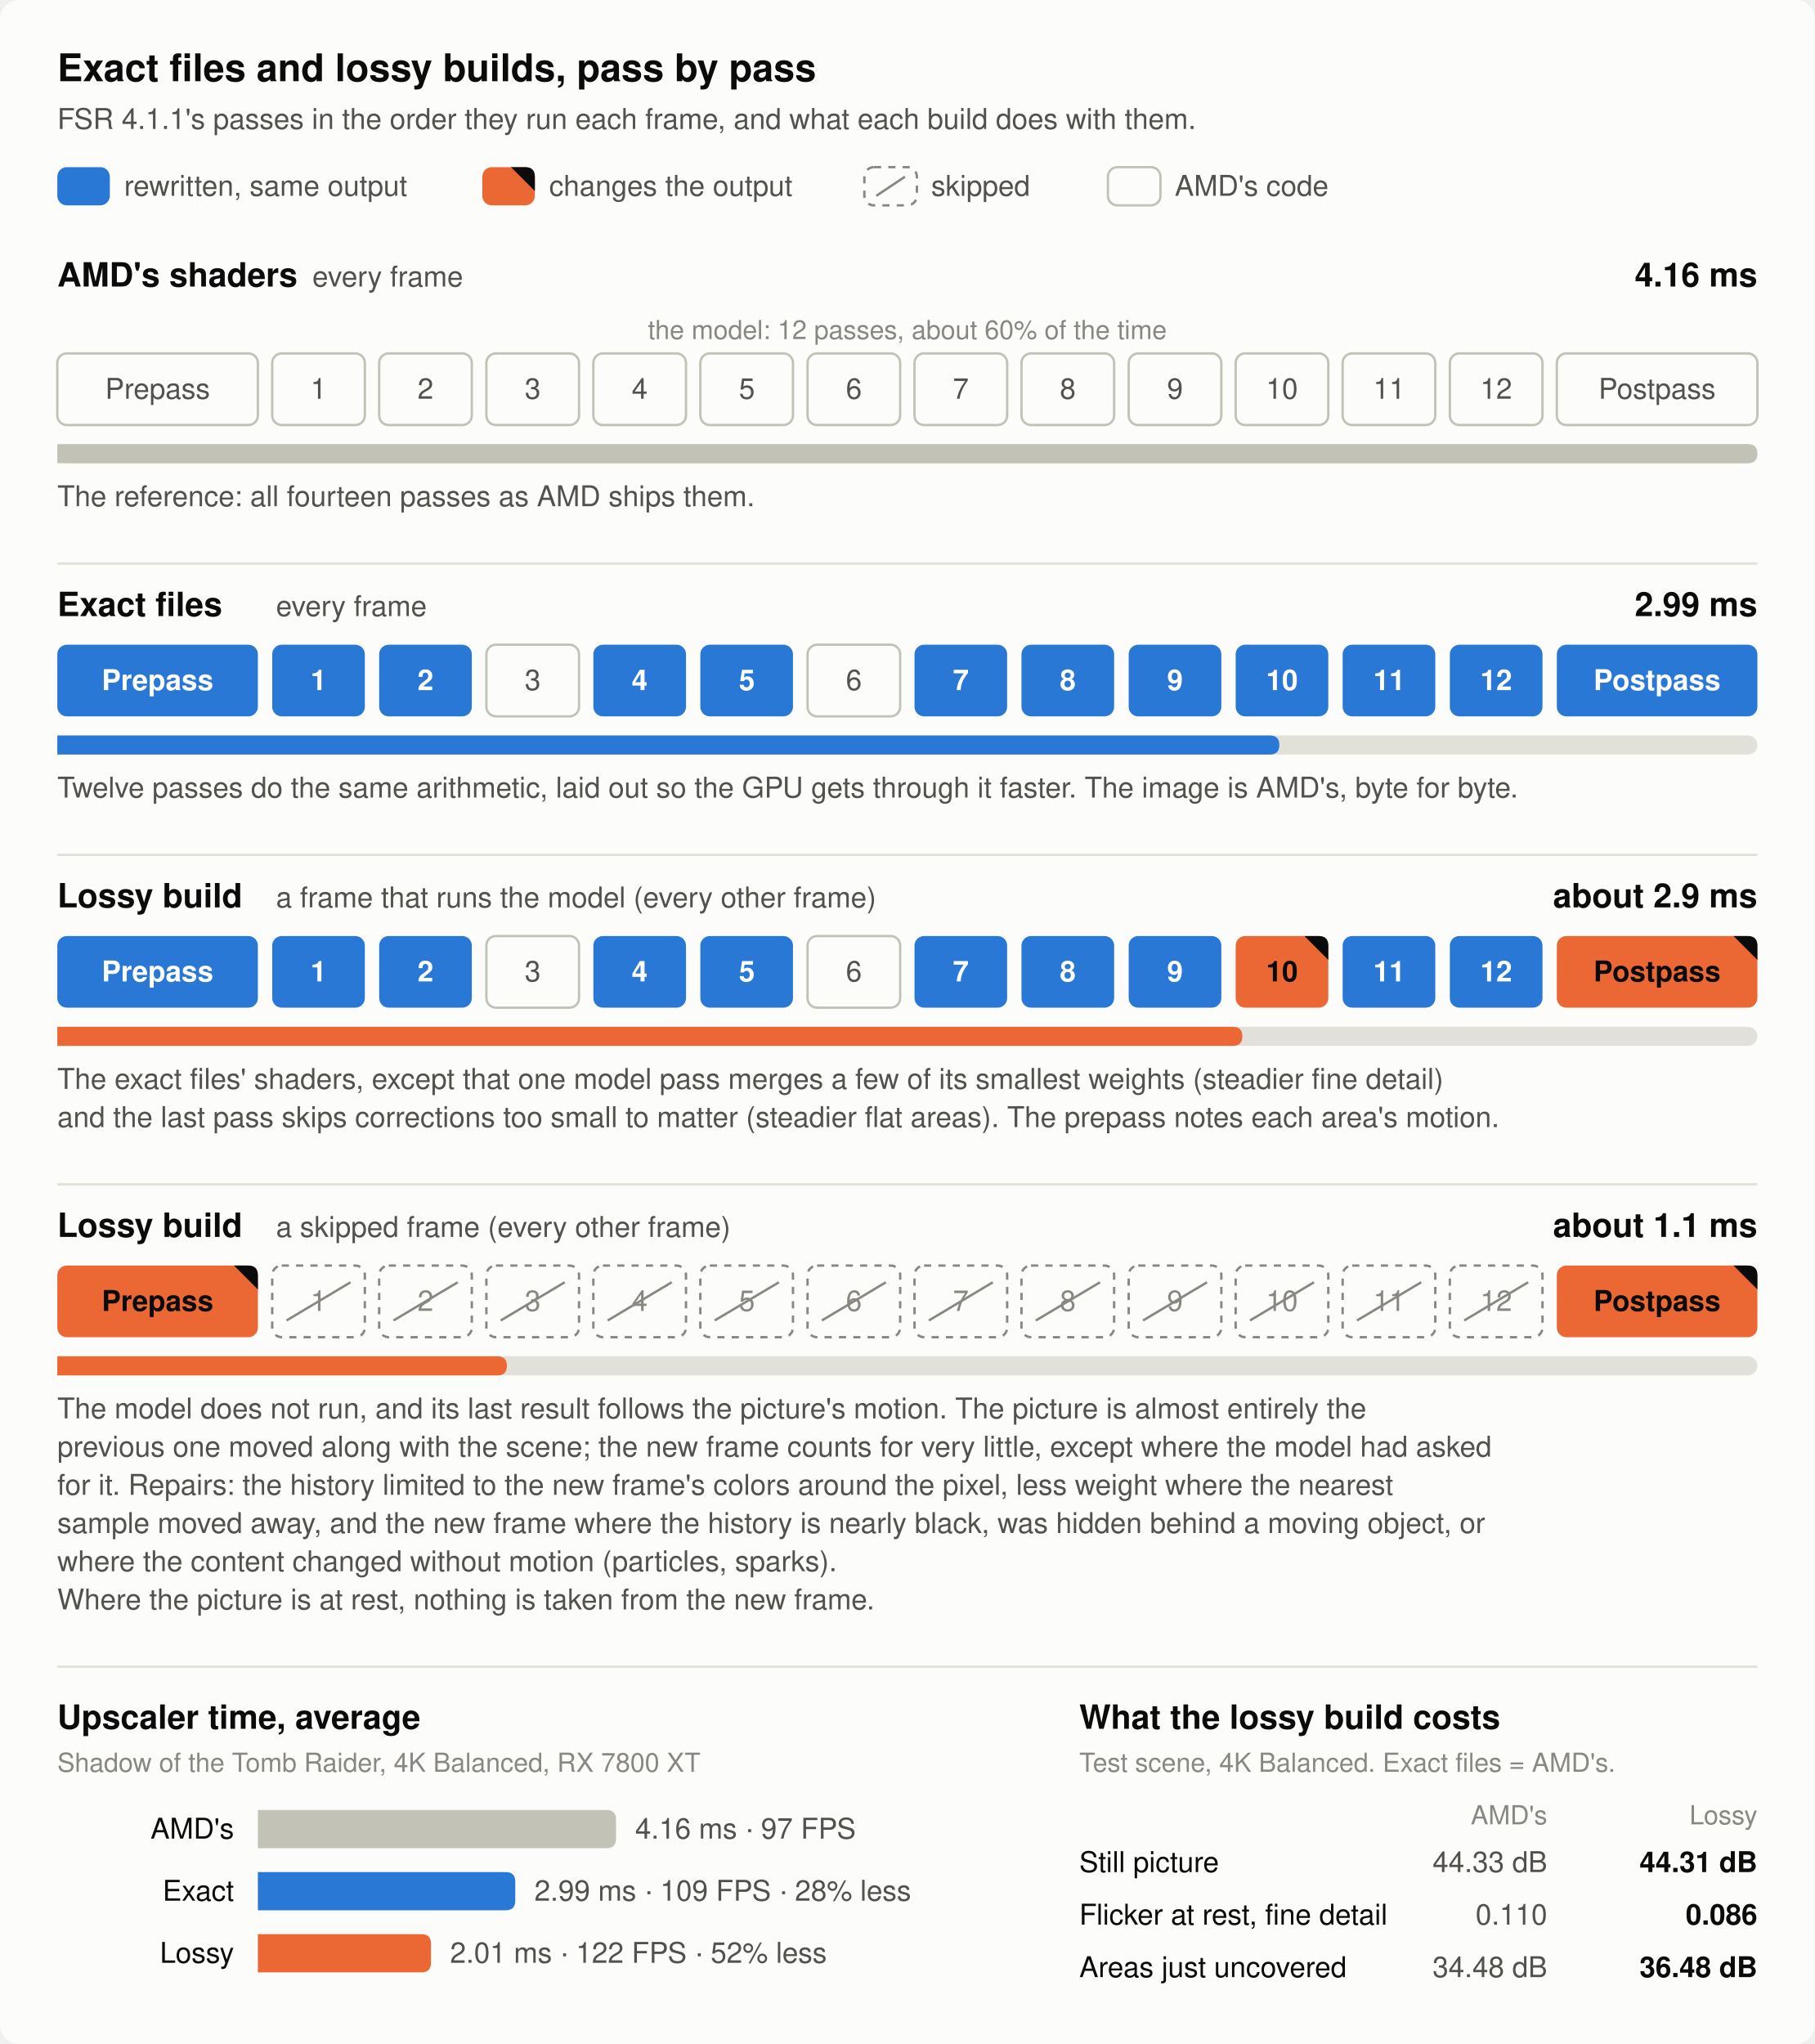
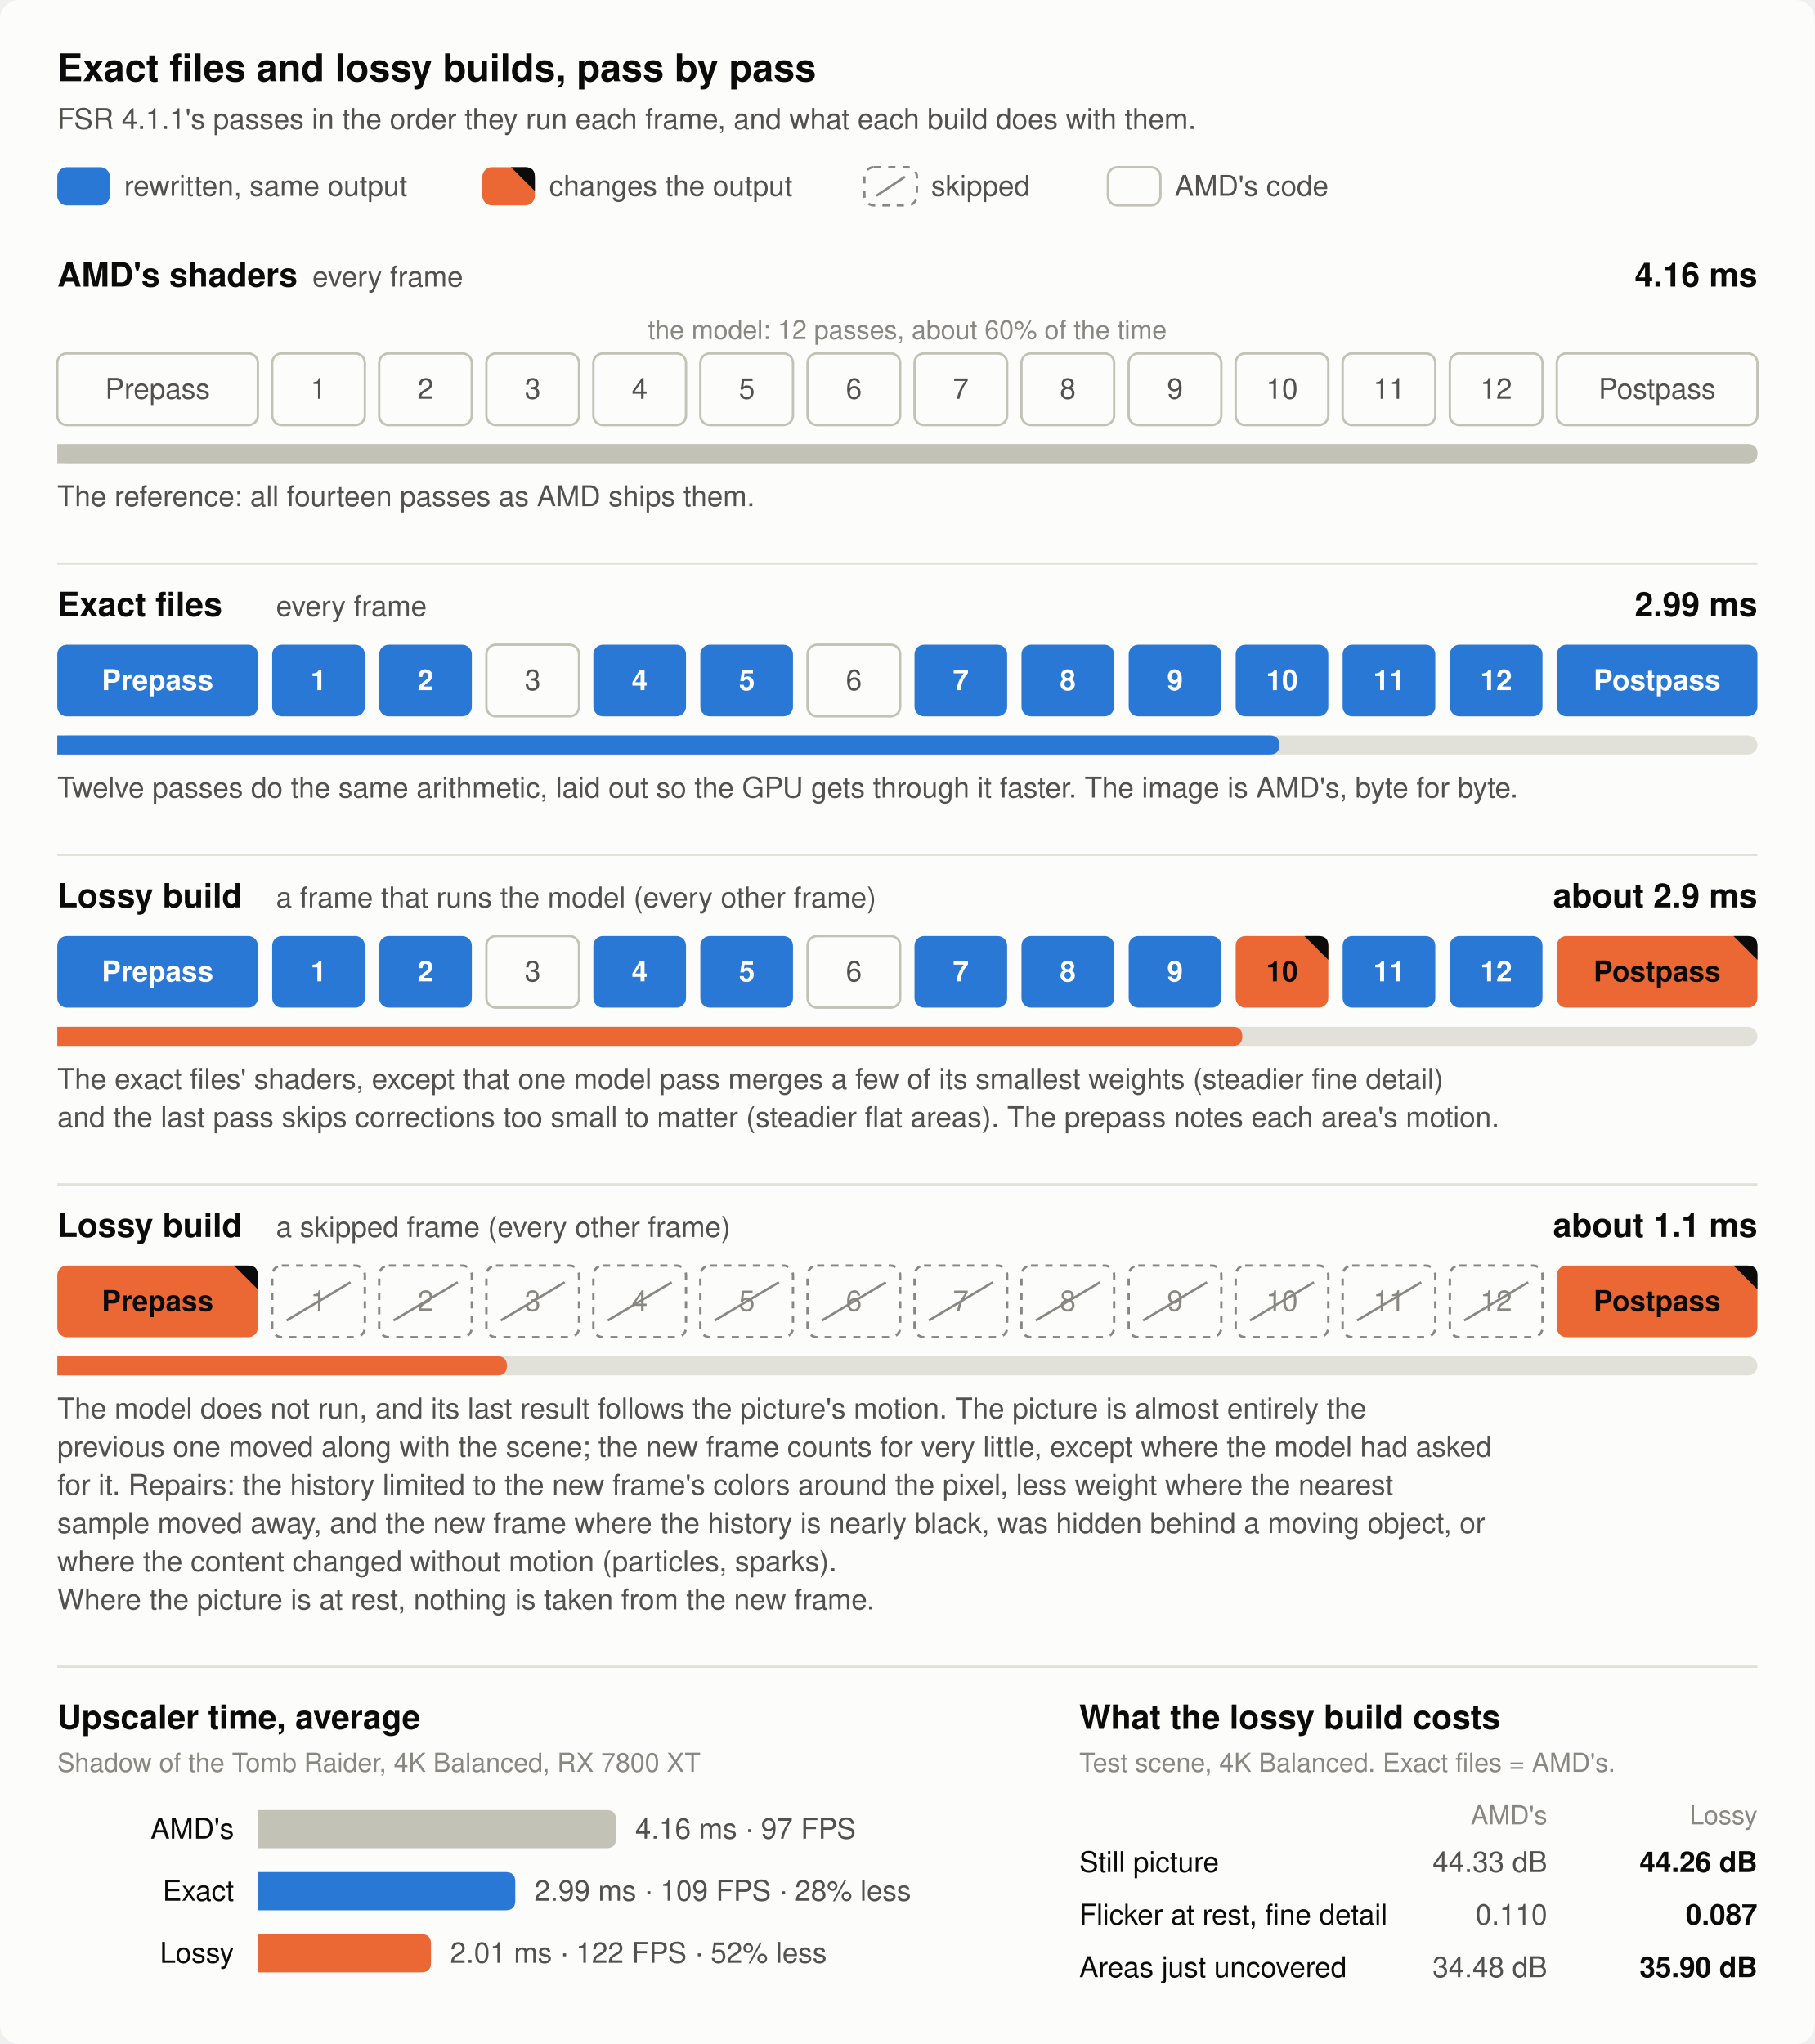
- <svg xmlns="http://www.w3.org/2000/svg" width="760" height="856" viewBox="0 0 760 856" role="img" aria-label="How the exact files and the lossy test builds differ from AMD's FSR 4.1.1 shaders, pass by pass. AMD's shaders: all fourteen passes unchanged, 4.16 ms per frame. Exact files: twelve passes rewritten with the same output (model passes 3 and 6 untouched), 2.99 ms, the image is AMD's byte for byte. Lossy build on a frame that runs the model: the same shaders as the exact files except model pass 10, which merges a few of its smallest weights, and the postpass, which skips corrections smaller than about two steps of the picture's number format, about 2.9 ms. Lossy build on a skipped frame: all twelve model passes are skipped and the prepass and postpass show mostly the reprojected history, with the model's last result following the motion and four repairs, and nothing taken from the new frame where the picture is at rest unless its content changed, about 1.1 ms. The two kinds of frame alternate, 2.01 ms on average, 52% less than AMD's. Cost of the lossy build in a test scene at 4K Balanced: still picture 44.31 dB against 44.33, flicker on fine detail at rest 0.086 against 0.110, areas just uncovered by a moving object 36.48 dB against 34.48. Shadow of the Tomb Raider, 4K Balanced, Radeon RX 7800 XT.">
+ <svg xmlns="http://www.w3.org/2000/svg" width="760" height="856" viewBox="0 0 760 856" role="img" aria-label="How the exact files and the lossy test builds differ from AMD's FSR 4.1.1 shaders, pass by pass. AMD's shaders: all fourteen passes unchanged, 4.16 ms per frame. Exact files: twelve passes rewritten with the same output (model passes 3 and 6 untouched), 2.99 ms, the image is AMD's byte for byte. Lossy build on a frame that runs the model: the same shaders as the exact files except model pass 10, which merges a few of its smallest weights, and the postpass, which skips corrections smaller than about two steps of the picture's number format, about 2.9 ms. Lossy build on a skipped frame: all twelve model passes are skipped and the prepass and postpass show mostly the reprojected history, with the model's last result following the motion and four repairs, and nothing taken from the new frame where the picture is at rest unless its content changed, about 1.1 ms. The two kinds of frame alternate, 2.01 ms on average, 52% less than AMD's. Cost of the lossy build in a test scene at 4K Balanced: still picture 44.26 dB against 44.33, flicker on fine detail at rest 0.087 against 0.110, areas just uncovered by a moving object 35.90 dB against 34.48. Shadow of the Tomb Raider, 4K Balanced, Radeon RX 7800 XT.">
  <rect width="760" height="856" rx="8" fill="#fcfcfb" />
  <text x="24.0" y="34.0" font-family="-apple-system, 'Segoe UI', Helvetica, Arial, sans-serif" font-size="16" font-weight="600" text-anchor="start" fill="#0b0b0b">Exact files and lossy builds, pass by pass</text>
  <text x="24.0" y="54.0" font-family="-apple-system, 'Segoe UI', Helvetica, Arial, sans-serif" font-size="12" text-anchor="start" fill="#52514e">FSR 4.1.1's passes in the order they run each frame, and what each build does with them.</text>
  <rect x="24.0" y="70" width="22.0" height="16" rx="4" fill="#2a78d6" />
  <text x="35.0" y="82.0" font-family="-apple-system, 'Segoe UI', Helvetica, Arial, sans-serif" font-size="12" font-weight="600" text-anchor="middle" fill="#ffffff" />
  <text x="52.0" y="82.0" font-family="-apple-system, 'Segoe UI', Helvetica, Arial, sans-serif" font-size="12" text-anchor="start" fill="#52514e">rewritten, same output</text>
  <rect x="202.0" y="70" width="22.0" height="16" rx="4" fill="#eb6834" />
  <text x="213.0" y="82.0" font-family="-apple-system, 'Segoe UI', Helvetica, Arial, sans-serif" font-size="12" font-weight="600" text-anchor="middle" fill="#0b0b0b" />
  <path d="M214.0,70 H220.0 Q224.0,70 224.0,74 V80 Z" fill="#0b0b0b" />
  <text x="230.0" y="82.0" font-family="-apple-system, 'Segoe UI', Helvetica, Arial, sans-serif" font-size="12" text-anchor="start" fill="#52514e">changes the output</text>
  <rect x="362.0" y="70" width="22.0" height="16" rx="4" fill="#fcfcfb" stroke="#898781" stroke-width="1" stroke-dasharray="3 3" />
  <line x1="367" y1="82" x2="379" y2="74" stroke="#898781" stroke-width="1" />
  <text x="390.0" y="82.0" font-family="-apple-system, 'Segoe UI', Helvetica, Arial, sans-serif" font-size="12" text-anchor="start" fill="#52514e">skipped</text>
  <rect x="464.0" y="70" width="22.0" height="16" rx="4" fill="#fcfcfb" stroke="#c3c2b7" stroke-width="1" />
  <text x="475.0" y="82.0" font-family="-apple-system, 'Segoe UI', Helvetica, Arial, sans-serif" font-size="12" text-anchor="middle" fill="#52514e" />
  <text x="492.0" y="82.0" font-family="-apple-system, 'Segoe UI', Helvetica, Arial, sans-serif" font-size="12" text-anchor="start" fill="#52514e">AMD's code</text>
  <text x="24.0" y="120.0" font-family="-apple-system, 'Segoe UI', Helvetica, Arial, sans-serif" font-size="14" font-weight="600" text-anchor="start" fill="#0b0b0b">AMD's shaders</text>
  <text x="130.8" y="120.0" font-family="-apple-system, 'Segoe UI', Helvetica, Arial, sans-serif" font-size="12" text-anchor="start" fill="#52514e">every frame</text>
  <text x="736.0" y="120.0" font-family="-apple-system, 'Segoe UI', Helvetica, Arial, sans-serif" font-size="14" font-weight="600" text-anchor="end" fill="#0b0b0b">4.16 ms</text>
  <rect x="24.0" y="148" width="84.0" height="30" rx="4" fill="#fcfcfb" stroke="#c3c2b7" stroke-width="1" />
  <text x="66.0" y="167.0" font-family="-apple-system, 'Segoe UI', Helvetica, Arial, sans-serif" font-size="12" text-anchor="middle" fill="#52514e">Prepass</text>
  <rect x="114.0" y="148" width="38.8" height="30" rx="4" fill="#fcfcfb" stroke="#c3c2b7" stroke-width="1" />
  <text x="133.4" y="167.0" font-family="-apple-system, 'Segoe UI', Helvetica, Arial, sans-serif" font-size="12" text-anchor="middle" fill="#52514e">1</text>
  <rect x="158.8" y="148" width="38.8" height="30" rx="4" fill="#fcfcfb" stroke="#c3c2b7" stroke-width="1" />
  <text x="178.2" y="167.0" font-family="-apple-system, 'Segoe UI', Helvetica, Arial, sans-serif" font-size="12" text-anchor="middle" fill="#52514e">2</text>
  <rect x="203.7" y="148" width="38.8" height="30" rx="4" fill="#fcfcfb" stroke="#c3c2b7" stroke-width="1" />
  <text x="223.1" y="167.0" font-family="-apple-system, 'Segoe UI', Helvetica, Arial, sans-serif" font-size="12" text-anchor="middle" fill="#52514e">3</text>
  <rect x="248.5" y="148" width="38.8" height="30" rx="4" fill="#fcfcfb" stroke="#c3c2b7" stroke-width="1" />
  <text x="267.9" y="167.0" font-family="-apple-system, 'Segoe UI', Helvetica, Arial, sans-serif" font-size="12" text-anchor="middle" fill="#52514e">4</text>
  <rect x="293.3" y="148" width="38.8" height="30" rx="4" fill="#fcfcfb" stroke="#c3c2b7" stroke-width="1" />
  <text x="312.8" y="167.0" font-family="-apple-system, 'Segoe UI', Helvetica, Arial, sans-serif" font-size="12" text-anchor="middle" fill="#52514e">5</text>
  <rect x="338.2" y="148" width="38.8" height="30" rx="4" fill="#fcfcfb" stroke="#c3c2b7" stroke-width="1" />
  <text x="357.6" y="167.0" font-family="-apple-system, 'Segoe UI', Helvetica, Arial, sans-serif" font-size="12" text-anchor="middle" fill="#52514e">6</text>
  <rect x="383.0" y="148" width="38.8" height="30" rx="4" fill="#fcfcfb" stroke="#c3c2b7" stroke-width="1" />
  <text x="402.4" y="167.0" font-family="-apple-system, 'Segoe UI', Helvetica, Arial, sans-serif" font-size="12" text-anchor="middle" fill="#52514e">7</text>
  <rect x="427.8" y="148" width="38.8" height="30" rx="4" fill="#fcfcfb" stroke="#c3c2b7" stroke-width="1" />
  <text x="447.2" y="167.0" font-family="-apple-system, 'Segoe UI', Helvetica, Arial, sans-serif" font-size="12" text-anchor="middle" fill="#52514e">8</text>
  <rect x="472.7" y="148" width="38.8" height="30" rx="4" fill="#fcfcfb" stroke="#c3c2b7" stroke-width="1" />
  <text x="492.1" y="167.0" font-family="-apple-system, 'Segoe UI', Helvetica, Arial, sans-serif" font-size="12" text-anchor="middle" fill="#52514e">9</text>
  <rect x="517.5" y="148" width="38.8" height="30" rx="4" fill="#fcfcfb" stroke="#c3c2b7" stroke-width="1" />
  <text x="536.9" y="167.0" font-family="-apple-system, 'Segoe UI', Helvetica, Arial, sans-serif" font-size="12" text-anchor="middle" fill="#52514e">10</text>
  <rect x="562.3" y="148" width="38.8" height="30" rx="4" fill="#fcfcfb" stroke="#c3c2b7" stroke-width="1" />
  <text x="581.8" y="167.0" font-family="-apple-system, 'Segoe UI', Helvetica, Arial, sans-serif" font-size="12" text-anchor="middle" fill="#52514e">11</text>
  <rect x="607.2" y="148" width="38.8" height="30" rx="4" fill="#fcfcfb" stroke="#c3c2b7" stroke-width="1" />
  <text x="626.6" y="167.0" font-family="-apple-system, 'Segoe UI', Helvetica, Arial, sans-serif" font-size="12" text-anchor="middle" fill="#52514e">12</text>
  <rect x="652.0" y="148" width="84.0" height="30" rx="4" fill="#fcfcfb" stroke="#c3c2b7" stroke-width="1" />
  <text x="694.0" y="167.0" font-family="-apple-system, 'Segoe UI', Helvetica, Arial, sans-serif" font-size="12" text-anchor="middle" fill="#52514e">Postpass</text>
  <text x="380.0" y="142.0" font-family="-apple-system, 'Segoe UI', Helvetica, Arial, sans-serif" font-size="11" text-anchor="middle" fill="#898781">the model: 12 passes, about 60% of the time</text>
  <rect x="24" y="186" width="712" height="8" rx="4" fill="#e1e0d9" />
  <path d="M24,186 H732.0 Q736.0,186 736.0,190 V190 Q736.0,194 732.0,194 H24 Z" fill="#c3c2b7" />
  <text x="24.0" y="212.0" font-family="-apple-system, 'Segoe UI', Helvetica, Arial, sans-serif" font-size="12" text-anchor="start" fill="#52514e">The reference: all fourteen passes as AMD ships them.</text>
  <line x1="24" y1="236" x2="736" y2="236" stroke="#e1e0d9" stroke-width="1" />
  <text x="24.0" y="258.0" font-family="-apple-system, 'Segoe UI', Helvetica, Arial, sans-serif" font-size="14" font-weight="600" text-anchor="start" fill="#0b0b0b">Exact files</text>
  <text x="115.6" y="258.0" font-family="-apple-system, 'Segoe UI', Helvetica, Arial, sans-serif" font-size="12" text-anchor="start" fill="#52514e">every frame</text>
  <text x="736.0" y="258.0" font-family="-apple-system, 'Segoe UI', Helvetica, Arial, sans-serif" font-size="14" font-weight="600" text-anchor="end" fill="#0b0b0b">2.99 ms</text>
  <rect x="24.0" y="270" width="84.0" height="30" rx="4" fill="#2a78d6" />
  <text x="66.0" y="289.0" font-family="-apple-system, 'Segoe UI', Helvetica, Arial, sans-serif" font-size="12" font-weight="600" text-anchor="middle" fill="#ffffff">Prepass</text>
  <rect x="114.0" y="270" width="38.8" height="30" rx="4" fill="#2a78d6" />
  <text x="133.4" y="289.0" font-family="-apple-system, 'Segoe UI', Helvetica, Arial, sans-serif" font-size="12" font-weight="600" text-anchor="middle" fill="#ffffff">1</text>
  <rect x="158.8" y="270" width="38.8" height="30" rx="4" fill="#2a78d6" />
  <text x="178.2" y="289.0" font-family="-apple-system, 'Segoe UI', Helvetica, Arial, sans-serif" font-size="12" font-weight="600" text-anchor="middle" fill="#ffffff">2</text>
  <rect x="203.7" y="270" width="38.8" height="30" rx="4" fill="#fcfcfb" stroke="#c3c2b7" stroke-width="1" />
  <text x="223.1" y="289.0" font-family="-apple-system, 'Segoe UI', Helvetica, Arial, sans-serif" font-size="12" text-anchor="middle" fill="#52514e">3</text>
  <rect x="248.5" y="270" width="38.8" height="30" rx="4" fill="#2a78d6" />
  <text x="267.9" y="289.0" font-family="-apple-system, 'Segoe UI', Helvetica, Arial, sans-serif" font-size="12" font-weight="600" text-anchor="middle" fill="#ffffff">4</text>
  <rect x="293.3" y="270" width="38.8" height="30" rx="4" fill="#2a78d6" />
  <text x="312.8" y="289.0" font-family="-apple-system, 'Segoe UI', Helvetica, Arial, sans-serif" font-size="12" font-weight="600" text-anchor="middle" fill="#ffffff">5</text>
  <rect x="338.2" y="270" width="38.8" height="30" rx="4" fill="#fcfcfb" stroke="#c3c2b7" stroke-width="1" />
  <text x="357.6" y="289.0" font-family="-apple-system, 'Segoe UI', Helvetica, Arial, sans-serif" font-size="12" text-anchor="middle" fill="#52514e">6</text>
  <rect x="383.0" y="270" width="38.8" height="30" rx="4" fill="#2a78d6" />
  <text x="402.4" y="289.0" font-family="-apple-system, 'Segoe UI', Helvetica, Arial, sans-serif" font-size="12" font-weight="600" text-anchor="middle" fill="#ffffff">7</text>
  <rect x="427.8" y="270" width="38.8" height="30" rx="4" fill="#2a78d6" />
  <text x="447.2" y="289.0" font-family="-apple-system, 'Segoe UI', Helvetica, Arial, sans-serif" font-size="12" font-weight="600" text-anchor="middle" fill="#ffffff">8</text>
  <rect x="472.7" y="270" width="38.8" height="30" rx="4" fill="#2a78d6" />
  <text x="492.1" y="289.0" font-family="-apple-system, 'Segoe UI', Helvetica, Arial, sans-serif" font-size="12" font-weight="600" text-anchor="middle" fill="#ffffff">9</text>
  <rect x="517.5" y="270" width="38.8" height="30" rx="4" fill="#2a78d6" />
  <text x="536.9" y="289.0" font-family="-apple-system, 'Segoe UI', Helvetica, Arial, sans-serif" font-size="12" font-weight="600" text-anchor="middle" fill="#ffffff">10</text>
  <rect x="562.3" y="270" width="38.8" height="30" rx="4" fill="#2a78d6" />
  <text x="581.8" y="289.0" font-family="-apple-system, 'Segoe UI', Helvetica, Arial, sans-serif" font-size="12" font-weight="600" text-anchor="middle" fill="#ffffff">11</text>
  <rect x="607.2" y="270" width="38.8" height="30" rx="4" fill="#2a78d6" />
  <text x="626.6" y="289.0" font-family="-apple-system, 'Segoe UI', Helvetica, Arial, sans-serif" font-size="12" font-weight="600" text-anchor="middle" fill="#ffffff">12</text>
  <rect x="652.0" y="270" width="84.0" height="30" rx="4" fill="#2a78d6" />
  <text x="694.0" y="289.0" font-family="-apple-system, 'Segoe UI', Helvetica, Arial, sans-serif" font-size="12" font-weight="600" text-anchor="middle" fill="#ffffff">Postpass</text>
  <rect x="24" y="308" width="712" height="8" rx="4" fill="#e1e0d9" />
  <path d="M24,308 H531.8 Q535.8,308 535.8,312 V312 Q535.8,316 531.8,316 H24 Z" fill="#2a78d6" />
  <text x="24.0" y="334.0" font-family="-apple-system, 'Segoe UI', Helvetica, Arial, sans-serif" font-size="12" text-anchor="start" fill="#52514e">Twelve passes do the same arithmetic, laid out so the GPU gets through it faster. The image is AMD's, byte for byte.</text>
  <line x1="24" y1="358" x2="736" y2="358" stroke="#e1e0d9" stroke-width="1" />
  <text x="24.0" y="380.0" font-family="-apple-system, 'Segoe UI', Helvetica, Arial, sans-serif" font-size="14" font-weight="600" text-anchor="start" fill="#0b0b0b">Lossy build</text>
  <text x="115.6" y="380.0" font-family="-apple-system, 'Segoe UI', Helvetica, Arial, sans-serif" font-size="12" text-anchor="start" fill="#52514e">a frame that runs the model (every other frame)</text>
  <text x="736.0" y="380.0" font-family="-apple-system, 'Segoe UI', Helvetica, Arial, sans-serif" font-size="14" font-weight="600" text-anchor="end" fill="#0b0b0b">about 2.9 ms</text>
  <rect x="24.0" y="392" width="84.0" height="30" rx="4" fill="#2a78d6" />
  <text x="66.0" y="411.0" font-family="-apple-system, 'Segoe UI', Helvetica, Arial, sans-serif" font-size="12" font-weight="600" text-anchor="middle" fill="#ffffff">Prepass</text>
  <rect x="114.0" y="392" width="38.8" height="30" rx="4" fill="#2a78d6" />
  <text x="133.4" y="411.0" font-family="-apple-system, 'Segoe UI', Helvetica, Arial, sans-serif" font-size="12" font-weight="600" text-anchor="middle" fill="#ffffff">1</text>
  <rect x="158.8" y="392" width="38.8" height="30" rx="4" fill="#2a78d6" />
  <text x="178.2" y="411.0" font-family="-apple-system, 'Segoe UI', Helvetica, Arial, sans-serif" font-size="12" font-weight="600" text-anchor="middle" fill="#ffffff">2</text>
  <rect x="203.7" y="392" width="38.8" height="30" rx="4" fill="#fcfcfb" stroke="#c3c2b7" stroke-width="1" />
  <text x="223.1" y="411.0" font-family="-apple-system, 'Segoe UI', Helvetica, Arial, sans-serif" font-size="12" text-anchor="middle" fill="#52514e">3</text>
  <rect x="248.5" y="392" width="38.8" height="30" rx="4" fill="#2a78d6" />
  <text x="267.9" y="411.0" font-family="-apple-system, 'Segoe UI', Helvetica, Arial, sans-serif" font-size="12" font-weight="600" text-anchor="middle" fill="#ffffff">4</text>
  <rect x="293.3" y="392" width="38.8" height="30" rx="4" fill="#2a78d6" />
  <text x="312.8" y="411.0" font-family="-apple-system, 'Segoe UI', Helvetica, Arial, sans-serif" font-size="12" font-weight="600" text-anchor="middle" fill="#ffffff">5</text>
  <rect x="338.2" y="392" width="38.8" height="30" rx="4" fill="#fcfcfb" stroke="#c3c2b7" stroke-width="1" />
  <text x="357.6" y="411.0" font-family="-apple-system, 'Segoe UI', Helvetica, Arial, sans-serif" font-size="12" text-anchor="middle" fill="#52514e">6</text>
  <rect x="383.0" y="392" width="38.8" height="30" rx="4" fill="#2a78d6" />
  <text x="402.4" y="411.0" font-family="-apple-system, 'Segoe UI', Helvetica, Arial, sans-serif" font-size="12" font-weight="600" text-anchor="middle" fill="#ffffff">7</text>
  <rect x="427.8" y="392" width="38.8" height="30" rx="4" fill="#2a78d6" />
  <text x="447.2" y="411.0" font-family="-apple-system, 'Segoe UI', Helvetica, Arial, sans-serif" font-size="12" font-weight="600" text-anchor="middle" fill="#ffffff">8</text>
  <rect x="472.7" y="392" width="38.8" height="30" rx="4" fill="#2a78d6" />
  <text x="492.1" y="411.0" font-family="-apple-system, 'Segoe UI', Helvetica, Arial, sans-serif" font-size="12" font-weight="600" text-anchor="middle" fill="#ffffff">9</text>
  <rect x="517.5" y="392" width="38.8" height="30" rx="4" fill="#eb6834" />
  <text x="536.9" y="411.0" font-family="-apple-system, 'Segoe UI', Helvetica, Arial, sans-serif" font-size="12" font-weight="600" text-anchor="middle" fill="#0b0b0b">10</text>
  <path d="M546.3,392 H552.3 Q556.3,392 556.3,396 V402 Z" fill="#0b0b0b" />
  <rect x="562.3" y="392" width="38.8" height="30" rx="4" fill="#2a78d6" />
  <text x="581.8" y="411.0" font-family="-apple-system, 'Segoe UI', Helvetica, Arial, sans-serif" font-size="12" font-weight="600" text-anchor="middle" fill="#ffffff">11</text>
  <rect x="607.2" y="392" width="38.8" height="30" rx="4" fill="#2a78d6" />
  <text x="626.6" y="411.0" font-family="-apple-system, 'Segoe UI', Helvetica, Arial, sans-serif" font-size="12" font-weight="600" text-anchor="middle" fill="#ffffff">12</text>
  <rect x="652.0" y="392" width="84.0" height="30" rx="4" fill="#eb6834" />
  <text x="694.0" y="411.0" font-family="-apple-system, 'Segoe UI', Helvetica, Arial, sans-serif" font-size="12" font-weight="600" text-anchor="middle" fill="#0b0b0b">Postpass</text>
  <path d="M726.0,392 H732.0 Q736.0,392 736.0,396 V402 Z" fill="#0b0b0b" />
  <rect x="24" y="430" width="712" height="8" rx="4" fill="#e1e0d9" />
  <path d="M24,430 H516.3 Q520.3,430 520.3,434 V434 Q520.3,438 516.3,438 H24 Z" fill="#eb6834" />
  <text x="24.0" y="456.0" font-family="-apple-system, 'Segoe UI', Helvetica, Arial, sans-serif" font-size="12" text-anchor="start" fill="#52514e">The exact files' shaders, except that one model pass merges a few of its smallest weights (steadier fine detail)</text>
  <text x="24.0" y="472.0" font-family="-apple-system, 'Segoe UI', Helvetica, Arial, sans-serif" font-size="12" text-anchor="start" fill="#52514e">and the last pass skips corrections too small to matter (steadier flat areas). The prepass notes each area's motion.</text>
  <line x1="24" y1="496" x2="736" y2="496" stroke="#e1e0d9" stroke-width="1" />
  <text x="24.0" y="518.0" font-family="-apple-system, 'Segoe UI', Helvetica, Arial, sans-serif" font-size="14" font-weight="600" text-anchor="start" fill="#0b0b0b">Lossy build</text>
  <text x="115.6" y="518.0" font-family="-apple-system, 'Segoe UI', Helvetica, Arial, sans-serif" font-size="12" text-anchor="start" fill="#52514e">a skipped frame (every other frame)</text>
  <text x="736.0" y="518.0" font-family="-apple-system, 'Segoe UI', Helvetica, Arial, sans-serif" font-size="14" font-weight="600" text-anchor="end" fill="#0b0b0b">about 1.1 ms</text>
  <rect x="24.0" y="530" width="84.0" height="30" rx="4" fill="#eb6834" />
  <text x="66.0" y="549.0" font-family="-apple-system, 'Segoe UI', Helvetica, Arial, sans-serif" font-size="12" font-weight="600" text-anchor="middle" fill="#0b0b0b">Prepass</text>
  <path d="M98.0,530 H104.0 Q108.0,530 108.0,534 V540 Z" fill="#0b0b0b" />
  <rect x="114.0" y="530" width="38.8" height="30" rx="4" fill="#fcfcfb" stroke="#898781" stroke-width="1" stroke-dasharray="3 3" />
  <text x="133.4" y="549.0" font-family="-apple-system, 'Segoe UI', Helvetica, Arial, sans-serif" font-size="12" text-anchor="middle" fill="#898781">1</text>
  <line x1="120.0" y1="553" x2="146.8" y2="537" stroke="#898781" stroke-width="1" />
  <rect x="158.8" y="530" width="38.8" height="30" rx="4" fill="#fcfcfb" stroke="#898781" stroke-width="1" stroke-dasharray="3 3" />
  <text x="178.2" y="549.0" font-family="-apple-system, 'Segoe UI', Helvetica, Arial, sans-serif" font-size="12" text-anchor="middle" fill="#898781">2</text>
  <line x1="164.8" y1="553" x2="191.7" y2="537" stroke="#898781" stroke-width="1" />
  <rect x="203.7" y="530" width="38.8" height="30" rx="4" fill="#fcfcfb" stroke="#898781" stroke-width="1" stroke-dasharray="3 3" />
  <text x="223.1" y="549.0" font-family="-apple-system, 'Segoe UI', Helvetica, Arial, sans-serif" font-size="12" text-anchor="middle" fill="#898781">3</text>
  <line x1="209.7" y1="553" x2="236.5" y2="537" stroke="#898781" stroke-width="1" />
  <rect x="248.5" y="530" width="38.8" height="30" rx="4" fill="#fcfcfb" stroke="#898781" stroke-width="1" stroke-dasharray="3 3" />
  <text x="267.9" y="549.0" font-family="-apple-system, 'Segoe UI', Helvetica, Arial, sans-serif" font-size="12" text-anchor="middle" fill="#898781">4</text>
  <line x1="254.5" y1="553" x2="281.3" y2="537" stroke="#898781" stroke-width="1" />
  <rect x="293.3" y="530" width="38.8" height="30" rx="4" fill="#fcfcfb" stroke="#898781" stroke-width="1" stroke-dasharray="3 3" />
  <text x="312.8" y="549.0" font-family="-apple-system, 'Segoe UI', Helvetica, Arial, sans-serif" font-size="12" text-anchor="middle" fill="#898781">5</text>
  <line x1="299.3" y1="553" x2="326.2" y2="537" stroke="#898781" stroke-width="1" />
  <rect x="338.2" y="530" width="38.8" height="30" rx="4" fill="#fcfcfb" stroke="#898781" stroke-width="1" stroke-dasharray="3 3" />
  <text x="357.6" y="549.0" font-family="-apple-system, 'Segoe UI', Helvetica, Arial, sans-serif" font-size="12" text-anchor="middle" fill="#898781">6</text>
  <line x1="344.2" y1="553" x2="371.0" y2="537" stroke="#898781" stroke-width="1" />
  <rect x="383.0" y="530" width="38.8" height="30" rx="4" fill="#fcfcfb" stroke="#898781" stroke-width="1" stroke-dasharray="3 3" />
  <text x="402.4" y="549.0" font-family="-apple-system, 'Segoe UI', Helvetica, Arial, sans-serif" font-size="12" text-anchor="middle" fill="#898781">7</text>
  <line x1="389.0" y1="553" x2="415.8" y2="537" stroke="#898781" stroke-width="1" />
  <rect x="427.8" y="530" width="38.8" height="30" rx="4" fill="#fcfcfb" stroke="#898781" stroke-width="1" stroke-dasharray="3 3" />
  <text x="447.2" y="549.0" font-family="-apple-system, 'Segoe UI', Helvetica, Arial, sans-serif" font-size="12" text-anchor="middle" fill="#898781">8</text>
  <line x1="433.8" y1="553" x2="460.7" y2="537" stroke="#898781" stroke-width="1" />
  <rect x="472.7" y="530" width="38.8" height="30" rx="4" fill="#fcfcfb" stroke="#898781" stroke-width="1" stroke-dasharray="3 3" />
  <text x="492.1" y="549.0" font-family="-apple-system, 'Segoe UI', Helvetica, Arial, sans-serif" font-size="12" text-anchor="middle" fill="#898781">9</text>
  <line x1="478.7" y1="553" x2="505.5" y2="537" stroke="#898781" stroke-width="1" />
  <rect x="517.5" y="530" width="38.8" height="30" rx="4" fill="#fcfcfb" stroke="#898781" stroke-width="1" stroke-dasharray="3 3" />
  <text x="536.9" y="549.0" font-family="-apple-system, 'Segoe UI', Helvetica, Arial, sans-serif" font-size="12" text-anchor="middle" fill="#898781">10</text>
  <line x1="523.5" y1="553" x2="550.3" y2="537" stroke="#898781" stroke-width="1" />
  <rect x="562.3" y="530" width="38.8" height="30" rx="4" fill="#fcfcfb" stroke="#898781" stroke-width="1" stroke-dasharray="3 3" />
  <text x="581.8" y="549.0" font-family="-apple-system, 'Segoe UI', Helvetica, Arial, sans-serif" font-size="12" text-anchor="middle" fill="#898781">11</text>
  <line x1="568.3" y1="553" x2="595.2" y2="537" stroke="#898781" stroke-width="1" />
  <rect x="607.2" y="530" width="38.8" height="30" rx="4" fill="#fcfcfb" stroke="#898781" stroke-width="1" stroke-dasharray="3 3" />
  <text x="626.6" y="549.0" font-family="-apple-system, 'Segoe UI', Helvetica, Arial, sans-serif" font-size="12" text-anchor="middle" fill="#898781">12</text>
  <line x1="613.2" y1="553" x2="640.0" y2="537" stroke="#898781" stroke-width="1" />
  <rect x="652.0" y="530" width="84.0" height="30" rx="4" fill="#eb6834" />
  <text x="694.0" y="549.0" font-family="-apple-system, 'Segoe UI', Helvetica, Arial, sans-serif" font-size="12" font-weight="600" text-anchor="middle" fill="#0b0b0b">Postpass</text>
  <path d="M726.0,530 H732.0 Q736.0,530 736.0,534 V540 Z" fill="#0b0b0b" />
  <rect x="24" y="568" width="712" height="8" rx="4" fill="#e1e0d9" />
  <path d="M24,568 H208.3 Q212.3,568 212.3,572 V572 Q212.3,576 208.3,576 H24 Z" fill="#eb6834" />
  <text x="24.0" y="594.0" font-family="-apple-system, 'Segoe UI', Helvetica, Arial, sans-serif" font-size="12" text-anchor="start" fill="#52514e">The model does not run, and its last result follows the picture's motion. The picture is almost entirely the</text>
  <text x="24.0" y="610.0" font-family="-apple-system, 'Segoe UI', Helvetica, Arial, sans-serif" font-size="12" text-anchor="start" fill="#52514e">previous one moved along with the scene; the new frame counts for very little, except where the model had asked</text>
  <text x="24.0" y="626.0" font-family="-apple-system, 'Segoe UI', Helvetica, Arial, sans-serif" font-size="12" text-anchor="start" fill="#52514e">for it. Repairs: the history limited to the new frame's colors around the pixel, less weight where the nearest</text>
  <text x="24.0" y="642.0" font-family="-apple-system, 'Segoe UI', Helvetica, Arial, sans-serif" font-size="12" text-anchor="start" fill="#52514e">sample moved away, and the new frame where the history is nearly black, was hidden behind a moving object, or</text>
  <text x="24.0" y="658.0" font-family="-apple-system, 'Segoe UI', Helvetica, Arial, sans-serif" font-size="12" text-anchor="start" fill="#52514e">where the content changed without motion (particles, sparks).</text>
  <text x="24.0" y="674.0" font-family="-apple-system, 'Segoe UI', Helvetica, Arial, sans-serif" font-size="12" text-anchor="start" fill="#52514e">Where the picture is at rest, nothing is taken from the new frame.</text>
  <line x1="24" y1="698" x2="736" y2="698" stroke="#e1e0d9" stroke-width="1" />
  <text x="24.0" y="724.0" font-family="-apple-system, 'Segoe UI', Helvetica, Arial, sans-serif" font-size="14" font-weight="600" text-anchor="start" fill="#0b0b0b">Upscaler time, average</text>
  <text x="24.0" y="742.0" font-family="-apple-system, 'Segoe UI', Helvetica, Arial, sans-serif" font-size="11" text-anchor="start" fill="#898781">Shadow of the Tomb Raider, 4K Balanced, RX 7800 XT</text>
  <text x="98.0" y="770.0" font-family="-apple-system, 'Segoe UI', Helvetica, Arial, sans-serif" font-size="12" text-anchor="end" fill="#0b0b0b">AMD's</text>
  <path d="M108,758 H254.0 Q258.0,758 258.0,762 V770 Q258.0,774 254.0,774 H108 Z" fill="#c3c2b7" />
  <text x="266.0" y="770.0" font-family="-apple-system, 'Segoe UI', Helvetica, Arial, sans-serif" font-size="12" text-anchor="start" fill="#52514e">4.16 ms  ·  97 FPS</text>
  <text x="98.0" y="796.0" font-family="-apple-system, 'Segoe UI', Helvetica, Arial, sans-serif" font-size="12" text-anchor="end" fill="#0b0b0b">Exact</text>
  <path d="M108,784 H211.8 Q215.8,784 215.8,788 V796 Q215.8,800 211.8,800 H108 Z" fill="#2a78d6" />
  <text x="223.8" y="796.0" font-family="-apple-system, 'Segoe UI', Helvetica, Arial, sans-serif" font-size="12" text-anchor="start" fill="#52514e">2.99 ms  ·  109 FPS  ·  28% less</text>
  <text x="98.0" y="822.0" font-family="-apple-system, 'Segoe UI', Helvetica, Arial, sans-serif" font-size="12" text-anchor="end" fill="#0b0b0b">Lossy</text>
  <path d="M108,810 H176.5 Q180.5,810 180.5,814 V822 Q180.5,826 176.5,826 H108 Z" fill="#eb6834" />
  <text x="188.5" y="822.0" font-family="-apple-system, 'Segoe UI', Helvetica, Arial, sans-serif" font-size="12" text-anchor="start" fill="#52514e">2.01 ms  ·  122 FPS  ·  52% less</text>
  <text x="452.0" y="724.0" font-family="-apple-system, 'Segoe UI', Helvetica, Arial, sans-serif" font-size="14" font-weight="600" text-anchor="start" fill="#0b0b0b">What the lossy build costs</text>
  <text x="452.0" y="742.0" font-family="-apple-system, 'Segoe UI', Helvetica, Arial, sans-serif" font-size="11" text-anchor="start" fill="#898781">Test scene, 4K Balanced. Exact files = AMD's.</text>
  <text x="648.0" y="764.0" font-family="-apple-system, 'Segoe UI', Helvetica, Arial, sans-serif" font-size="11" text-anchor="end" fill="#898781">AMD's</text>
  <text x="736.0" y="764.0" font-family="-apple-system, 'Segoe UI', Helvetica, Arial, sans-serif" font-size="11" text-anchor="end" fill="#898781">Lossy</text>
  <text x="452.0" y="784.0" font-family="-apple-system, 'Segoe UI', Helvetica, Arial, sans-serif" font-size="12" text-anchor="start" fill="#0b0b0b">Still picture</text>
  <text x="648.0" y="784.0" font-family="-apple-system, 'Segoe UI', Helvetica, Arial, sans-serif" font-size="12" text-anchor="end" fill="#52514e">44.33 dB</text>
-   <text x="736.0" y="784.0" font-family="-apple-system, 'Segoe UI', Helvetica, Arial, sans-serif" font-size="12" font-weight="600" text-anchor="end" fill="#0b0b0b">44.31 dB</text>
+   <text x="736.0" y="784.0" font-family="-apple-system, 'Segoe UI', Helvetica, Arial, sans-serif" font-size="12" font-weight="600" text-anchor="end" fill="#0b0b0b">44.26 dB</text>
  <text x="452.0" y="806.0" font-family="-apple-system, 'Segoe UI', Helvetica, Arial, sans-serif" font-size="12" text-anchor="start" fill="#0b0b0b">Flicker at rest, fine detail</text>
  <text x="648.0" y="806.0" font-family="-apple-system, 'Segoe UI', Helvetica, Arial, sans-serif" font-size="12" text-anchor="end" fill="#52514e">0.110</text>
-   <text x="736.0" y="806.0" font-family="-apple-system, 'Segoe UI', Helvetica, Arial, sans-serif" font-size="12" font-weight="600" text-anchor="end" fill="#0b0b0b">0.086</text>
+   <text x="736.0" y="806.0" font-family="-apple-system, 'Segoe UI', Helvetica, Arial, sans-serif" font-size="12" font-weight="600" text-anchor="end" fill="#0b0b0b">0.087</text>
  <text x="452.0" y="828.0" font-family="-apple-system, 'Segoe UI', Helvetica, Arial, sans-serif" font-size="12" text-anchor="start" fill="#0b0b0b">Areas just uncovered</text>
  <text x="648.0" y="828.0" font-family="-apple-system, 'Segoe UI', Helvetica, Arial, sans-serif" font-size="12" text-anchor="end" fill="#52514e">34.48 dB</text>
-   <text x="736.0" y="828.0" font-family="-apple-system, 'Segoe UI', Helvetica, Arial, sans-serif" font-size="12" font-weight="600" text-anchor="end" fill="#0b0b0b">36.48 dB</text>
+   <text x="736.0" y="828.0" font-family="-apple-system, 'Segoe UI', Helvetica, Arial, sans-serif" font-size="12" font-weight="600" text-anchor="end" fill="#0b0b0b">35.90 dB</text>
</svg>
